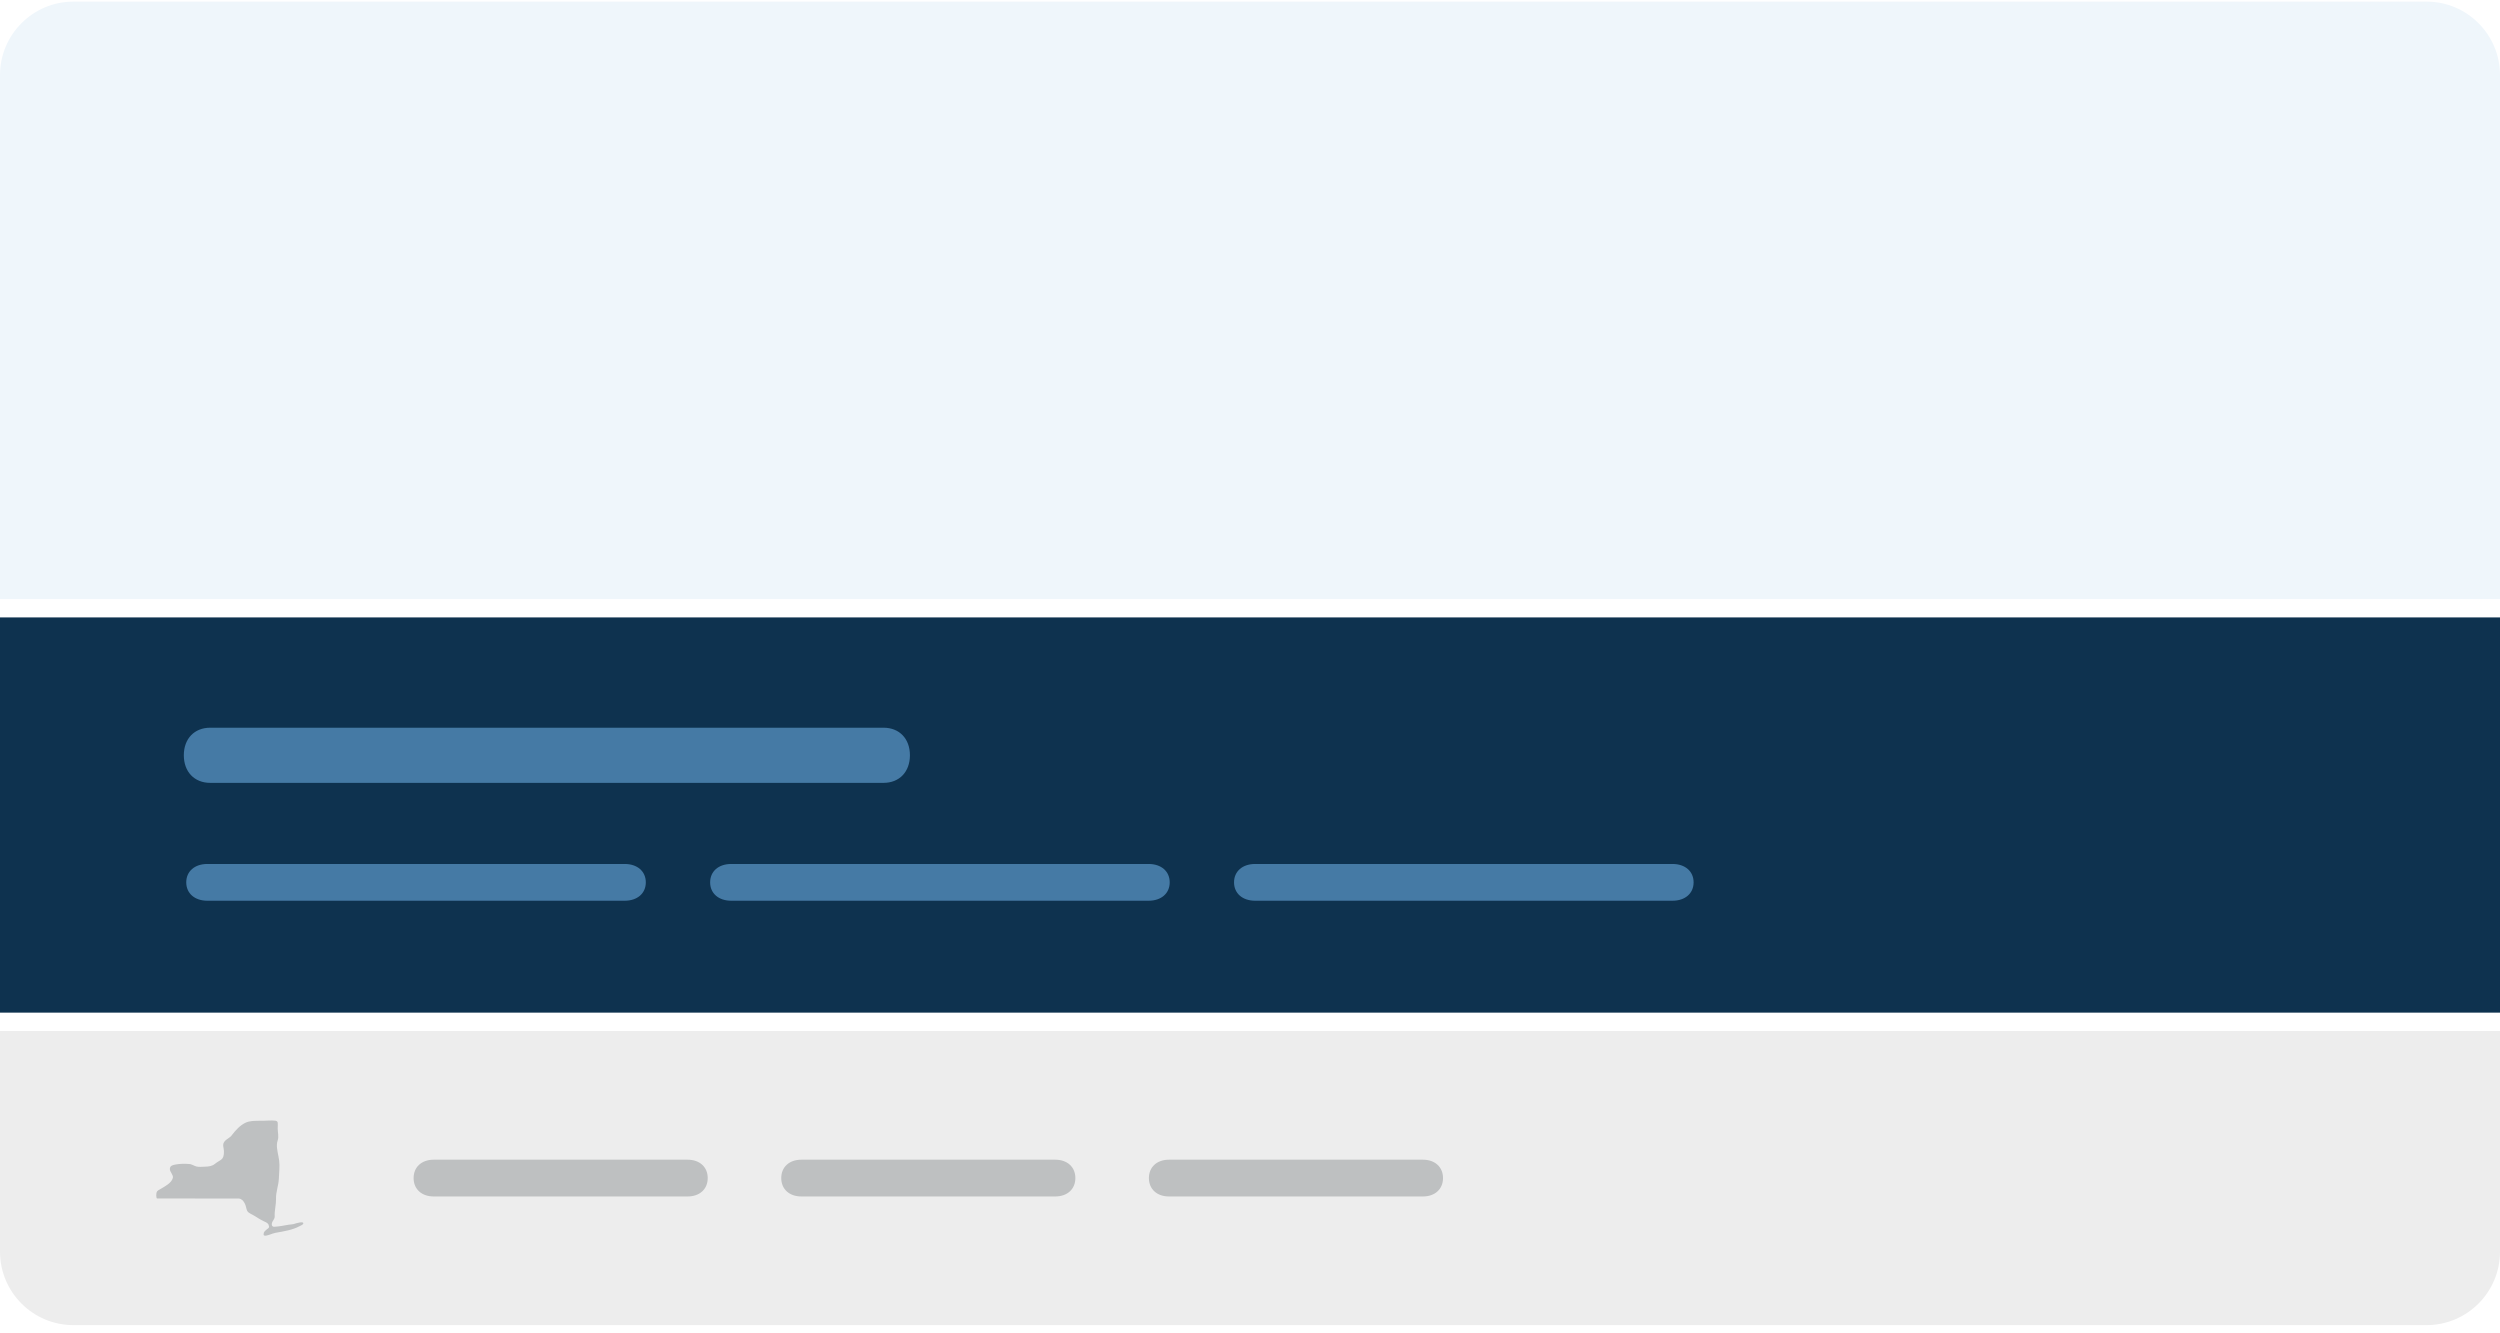
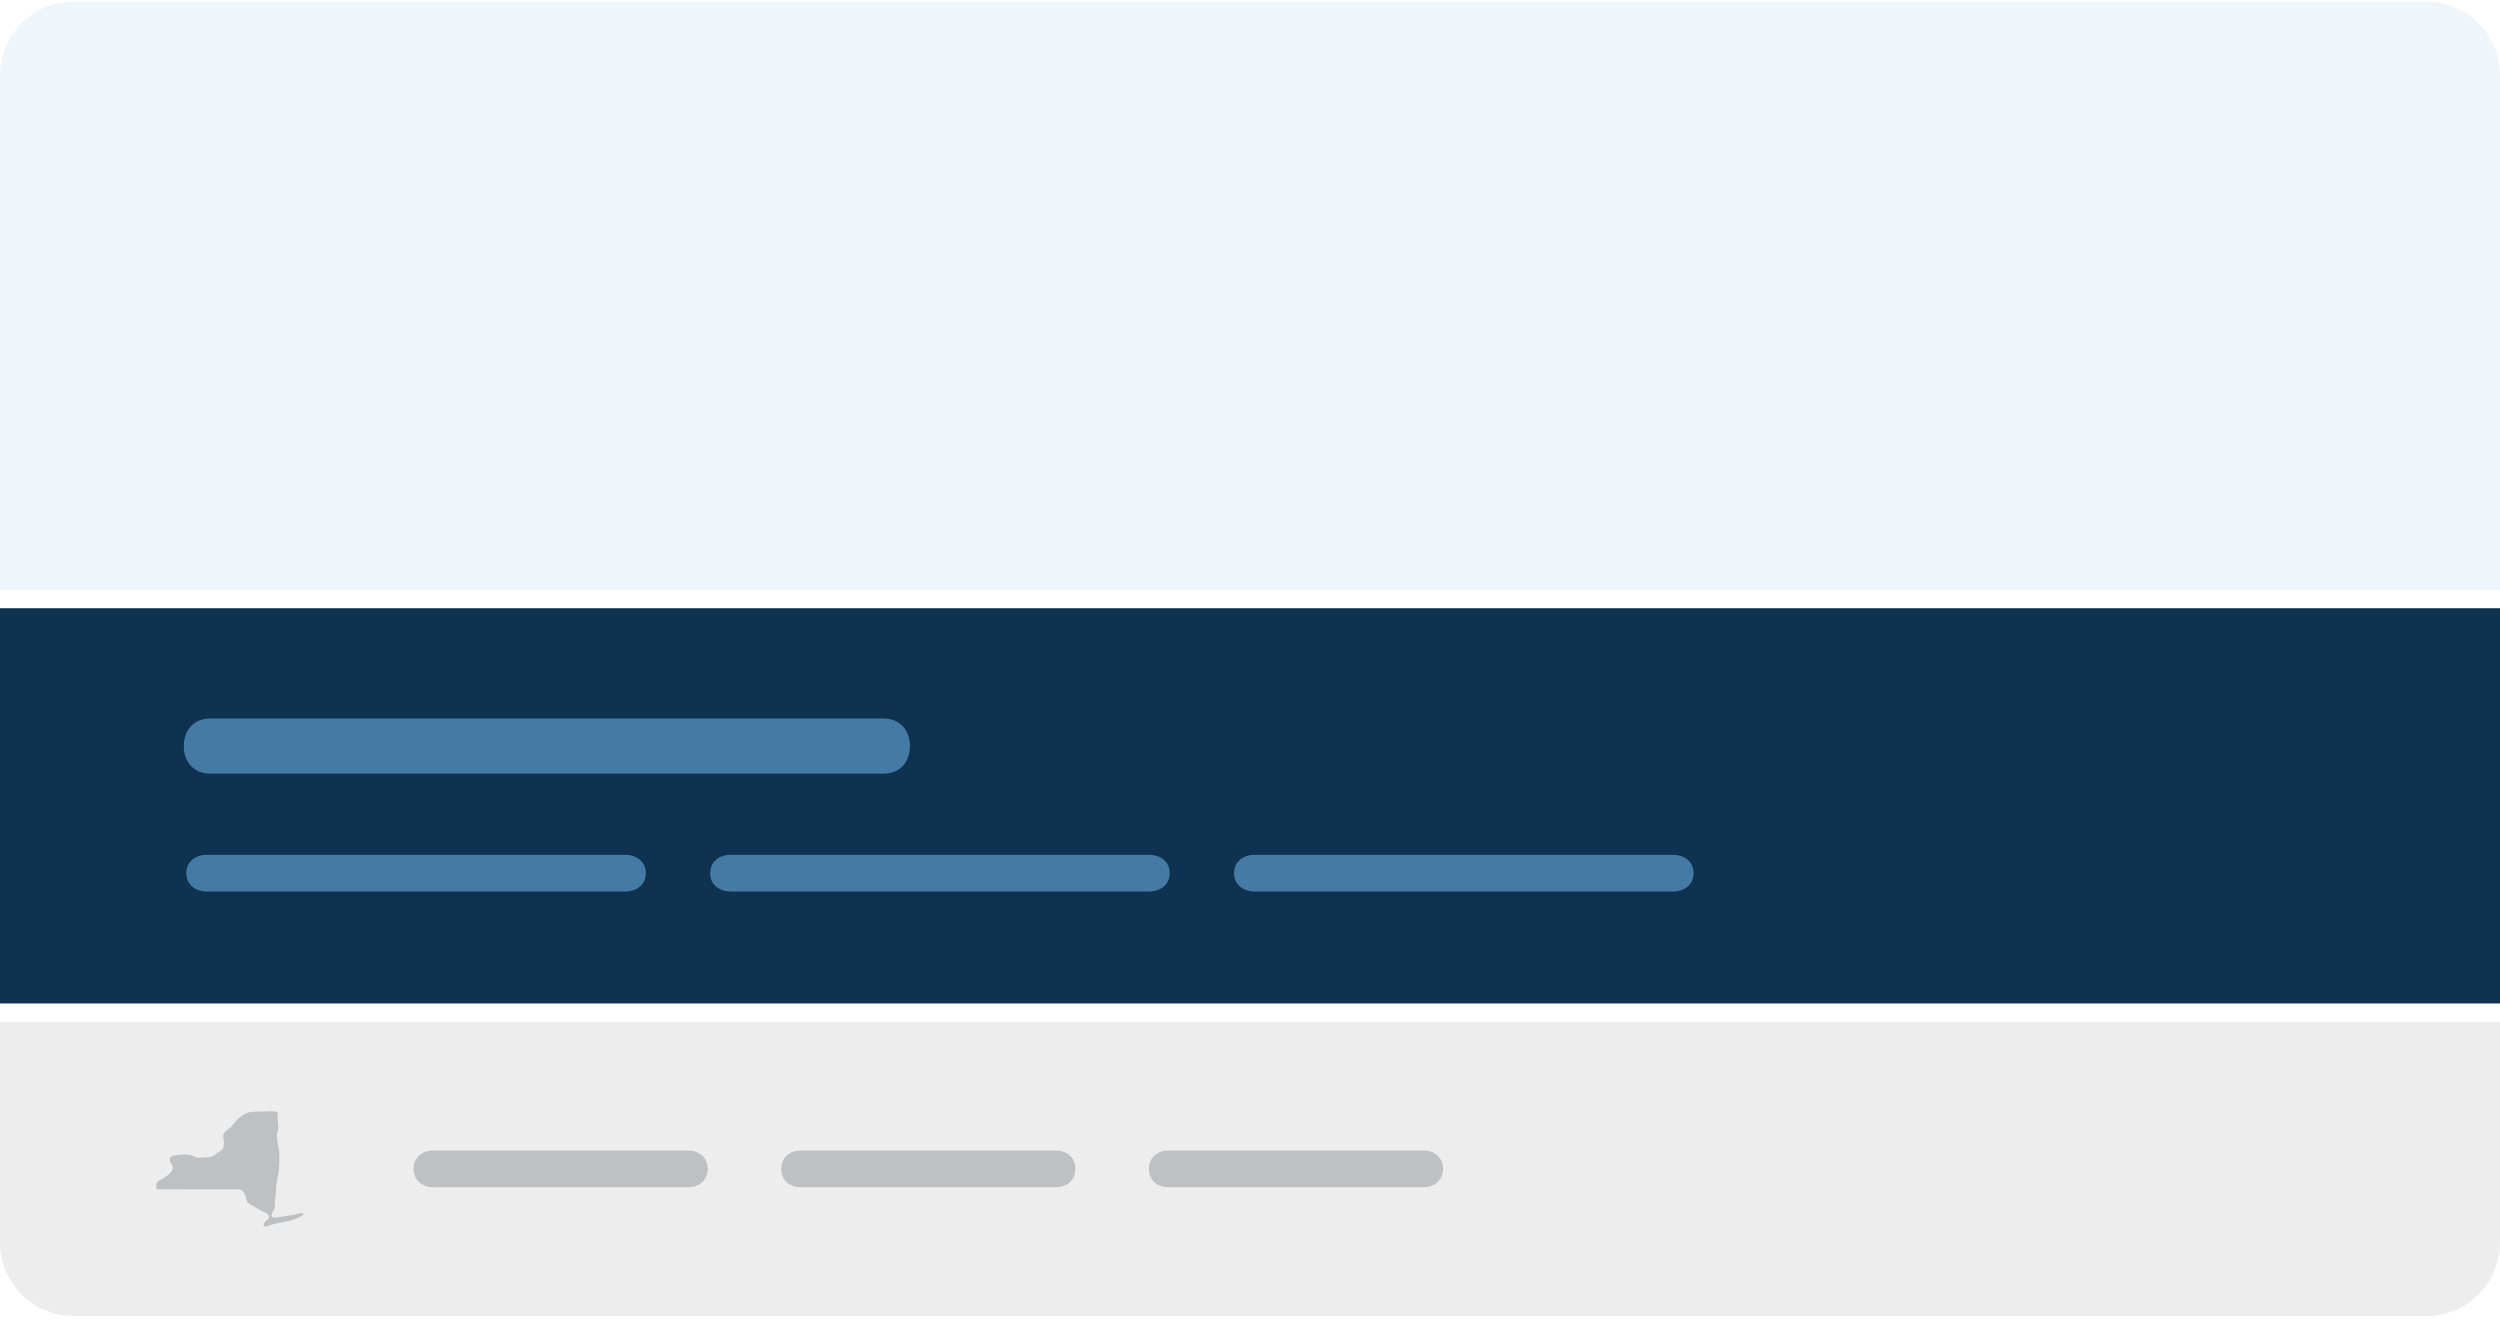
- <svg xmlns="http://www.w3.org/2000/svg" width="272" height="145" viewBox="0 0 272 145" fill="none">
-   <path d="M0 8.175C0 3.757 3.582 0.175 8 0.175H264C268.418 0.175 272 3.757 272 8.175V65.175H0V8.175Z" fill="#EFF6FB" />
-   <path d="M0 112.175H272V136.175C272 140.593 268.418 144.175 264 144.175H8C3.582 144.175 0 140.593 0 136.175V112.175Z" fill="#EDEDED" />
-   <path d="M21.371 126.915C21.099 126.844 20.855 126.644 20.561 126.644C20.144 126.597 19.509 126.616 19.062 126.705C18.744 126.774 18.489 126.832 18.479 127.189C18.476 127.505 18.875 127.826 18.809 128.149C18.666 128.72 17.944 129.071 17.482 129.354C17.363 129.417 17.17 129.511 17.09 129.624C16.956 129.813 16.985 130.392 17.09 130.394C18.737 130.399 23.69 130.401 25.977 130.4C26.277 130.425 26.474 130.637 26.616 130.913C26.762 131.165 26.779 131.497 26.899 131.749C27.053 132.014 27.447 132.124 27.692 132.288C28.012 132.479 28.309 132.692 28.657 132.85C28.849 132.937 29.094 133.032 29.21 133.22L29.277 133.482C29.27 133.604 29.108 133.697 29.022 133.761C28.889 133.861 28.774 133.972 28.699 134.125L28.681 134.367C28.788 134.537 29.216 134.372 29.362 134.324C29.564 134.256 29.768 134.165 29.978 134.129C30.873 133.97 31.789 133.835 32.592 133.41C32.706 133.349 32.964 133.253 32.995 133.128C33.074 132.817 32.152 133.114 32.041 133.15C31.841 133.22 31.628 133.215 31.42 133.246C30.959 133.325 30.319 133.456 29.865 133.47C29.637 133.495 29.526 133.32 29.58 133.094C29.643 132.811 29.905 132.637 29.887 132.341C29.851 131.737 30.043 131.067 30.032 130.457C29.999 129.696 30.317 128.972 30.34 128.219C30.361 127.573 30.453 126.927 30.374 126.285C30.305 125.716 30.087 125.04 30.132 124.466C30.143 124.327 30.165 124.24 30.204 124.108C30.363 123.667 30.212 123.203 30.214 122.768C30.215 122.224 30.312 121.996 29.963 121.931C29.615 121.867 28.637 121.962 28.261 121.937C27.732 121.952 27.194 121.925 26.714 122.151C26.118 122.435 25.651 122.95 25.259 123.462C25.045 123.803 24.612 123.91 24.393 124.243C24.171 124.55 24.353 124.891 24.365 125.228C24.38 126.266 24.019 126.112 23.352 126.649C23.064 126.881 22.678 126.926 22.321 126.933C22.038 126.94 21.646 126.987 21.371 126.915Z" fill="#BEC0C1" />
-   <path d="M74.816 130.175H47.184C45.874 130.175 45 129.375 45 128.174C45 126.973 45.874 126.175 47.184 126.175H74.816C76.126 126.175 77 126.973 77 128.174C77 129.375 76.126 130.175 74.816 130.175Z" fill="#BEC0C1" />
-   <path d="M114.816 130.175H87.184C85.874 130.175 85 129.375 85 128.174C85 126.973 85.874 126.175 87.184 126.175H114.816C116.126 126.175 117 126.973 117 128.174C117 129.375 116.126 130.175 114.816 130.175Z" fill="#BEC0C1" />
-   <path d="M154.816 130.175H127.185C125.874 130.175 125 129.375 125 128.174C125 126.973 125.874 126.175 127.185 126.175H154.816C156.126 126.175 157 126.973 157 128.174C157 129.375 156.126 130.175 154.816 130.175Z" fill="#BEC0C1" />
-   <rect width="272" height="43" transform="translate(0 67.175)" fill="#0E324F" />
-   <path d="M96.13 85.175H22.87C21.148 85.175 20 83.974 20 82.173C20 80.372 21.148 79.175 22.87 79.175H96.13C97.852 79.175 99 80.372 99 82.173C99 83.974 97.852 85.175 96.13 85.175Z" fill="#457AA5" />
-   <path d="M67.964 98H22.564C21.183 98 20.264 97.2 20.264 96C20.264 94.8 21.183 94 22.564 94H67.964C69.344 94 70.264 94.8 70.264 96C70.264 97.2 69.344 98 67.964 98Z" fill="#457AA5" />
-   <path d="M124.964 98H79.564C78.183 98 77.263 97.2 77.263 96C77.263 94.8 78.183 94 79.564 94H124.964C126.344 94 127.264 94.8 127.264 96C127.264 97.2 126.344 98 124.964 98Z" fill="#457AA5" />
-   <path d="M181.964 98H136.563C135.184 98 134.264 97.2 134.264 96C134.264 94.8 135.184 94 136.563 94H181.964C183.344 94 184.264 94.8 184.264 96C184.264 97.2 183.344 98 181.964 98Z" fill="#457AA5" />
+ <svg xmlns="http://www.w3.org/2000/svg" width="272" height="144" viewBox="0 0 272 144" fill="none">
+   <path d="M0 8.175C0 3.757 3.582 0.175 8 0.175H264C268.418 0.175 272 3.757 272 8.175V64.175H0V8.175Z" fill="#EFF6FB" />
+   <path d="M0 111.175H272V135.175C272 139.593 268.418 143.175 264 143.175H8C3.582 143.175 0 139.593 0 135.175V111.175Z" fill="#EDEDED" />
+   <path d="M21.371 125.915C21.099 125.844 20.855 125.644 20.561 125.644C20.144 125.597 19.509 125.616 19.062 125.705C18.744 125.774 18.489 125.832 18.479 126.189C18.476 126.505 18.875 126.826 18.809 127.149C18.666 127.72 17.944 128.071 17.482 128.354C17.363 128.417 17.17 128.511 17.09 128.624C16.956 128.813 16.985 129.392 17.09 129.394C18.737 129.399 23.69 129.401 25.977 129.4C26.277 129.425 26.474 129.637 26.616 129.913C26.762 130.165 26.779 130.497 26.899 130.749C27.053 131.014 27.447 131.124 27.692 131.288C28.012 131.479 28.309 131.692 28.657 131.85C28.849 131.937 29.094 132.032 29.21 132.22L29.277 132.482C29.27 132.604 29.108 132.697 29.022 132.761C28.889 132.861 28.774 132.972 28.699 133.125L28.681 133.367C28.788 133.537 29.216 133.372 29.362 133.324C29.564 133.256 29.768 133.165 29.978 133.129C30.873 132.97 31.789 132.835 32.592 132.41C32.706 132.349 32.964 132.253 32.995 132.128C33.074 131.817 32.152 132.114 32.041 132.15C31.841 132.22 31.628 132.215 31.42 132.246C30.959 132.325 30.319 132.456 29.865 132.47C29.637 132.495 29.526 132.32 29.58 132.094C29.643 131.811 29.905 131.637 29.887 131.341C29.851 130.737 30.043 130.067 30.032 129.457C29.999 128.696 30.317 127.972 30.34 127.219C30.361 126.573 30.453 125.927 30.374 125.285C30.305 124.716 30.087 124.04 30.132 123.466C30.143 123.327 30.165 123.24 30.204 123.108C30.363 122.667 30.212 122.203 30.214 121.768C30.215 121.224 30.312 120.996 29.963 120.931C29.615 120.867 28.637 120.962 28.261 120.937C27.732 120.952 27.194 120.925 26.714 121.151C26.118 121.435 25.651 121.95 25.259 122.462C25.045 122.803 24.612 122.91 24.393 123.243C24.171 123.55 24.353 123.891 24.365 124.228C24.38 125.266 24.019 125.112 23.352 125.649C23.064 125.881 22.678 125.926 22.321 125.933C22.038 125.94 21.646 125.987 21.371 125.915Z" fill="#BEC0C1" />
+   <path d="M74.816 129.175H47.184C45.874 129.175 45 128.375 45 127.174C45 125.973 45.874 125.175 47.184 125.175H74.816C76.126 125.175 77 125.973 77 127.174C77 128.375 76.126 129.175 74.816 129.175Z" fill="#BEC0C1" />
+   <path d="M114.816 129.175H87.184C85.874 129.175 85 128.375 85 127.174C85 125.973 85.874 125.175 87.184 125.175H114.816C116.126 125.175 117 125.973 117 127.174C117 128.375 116.126 129.175 114.816 129.175Z" fill="#BEC0C1" />
+   <path d="M154.816 129.175H127.185C125.874 129.175 125 128.375 125 127.174C125 125.973 125.874 125.175 127.185 125.175H154.816C156.126 125.175 157 125.973 157 127.174C157 128.375 156.126 129.175 154.816 129.175Z" fill="#BEC0C1" />
+   <rect width="272" height="43" transform="translate(0 66.175)" fill="#0E324F" />
+   <path d="M96.13 84.175H22.87C21.148 84.175 20 82.974 20 81.173C20 79.372 21.148 78.175 22.87 78.175H96.13C97.852 78.175 99 79.372 99 81.173C99 82.974 97.852 84.175 96.13 84.175Z" fill="#457AA5" />
+   <path d="M67.964 97H22.564C21.184 97 20.264 96.2 20.264 95C20.264 93.8 21.184 93 22.564 93H67.964C69.344 93 70.264 93.8 70.264 95C70.264 96.2 69.344 97 67.964 97Z" fill="#457AA5" />
+   <path d="M124.964 97H79.564C78.184 97 77.264 96.2 77.264 95C77.264 93.8 78.184 93 79.564 93H124.964C126.344 93 127.264 93.8 127.264 95C127.264 96.2 126.344 97 124.964 97Z" fill="#457AA5" />
+   <path d="M181.964 97H136.564C135.184 97 134.264 96.2 134.264 95C134.264 93.8 135.184 93 136.564 93H181.964C183.344 93 184.264 93.8 184.264 95C184.264 96.2 183.344 97 181.964 97Z" fill="#457AA5" />
</svg>
